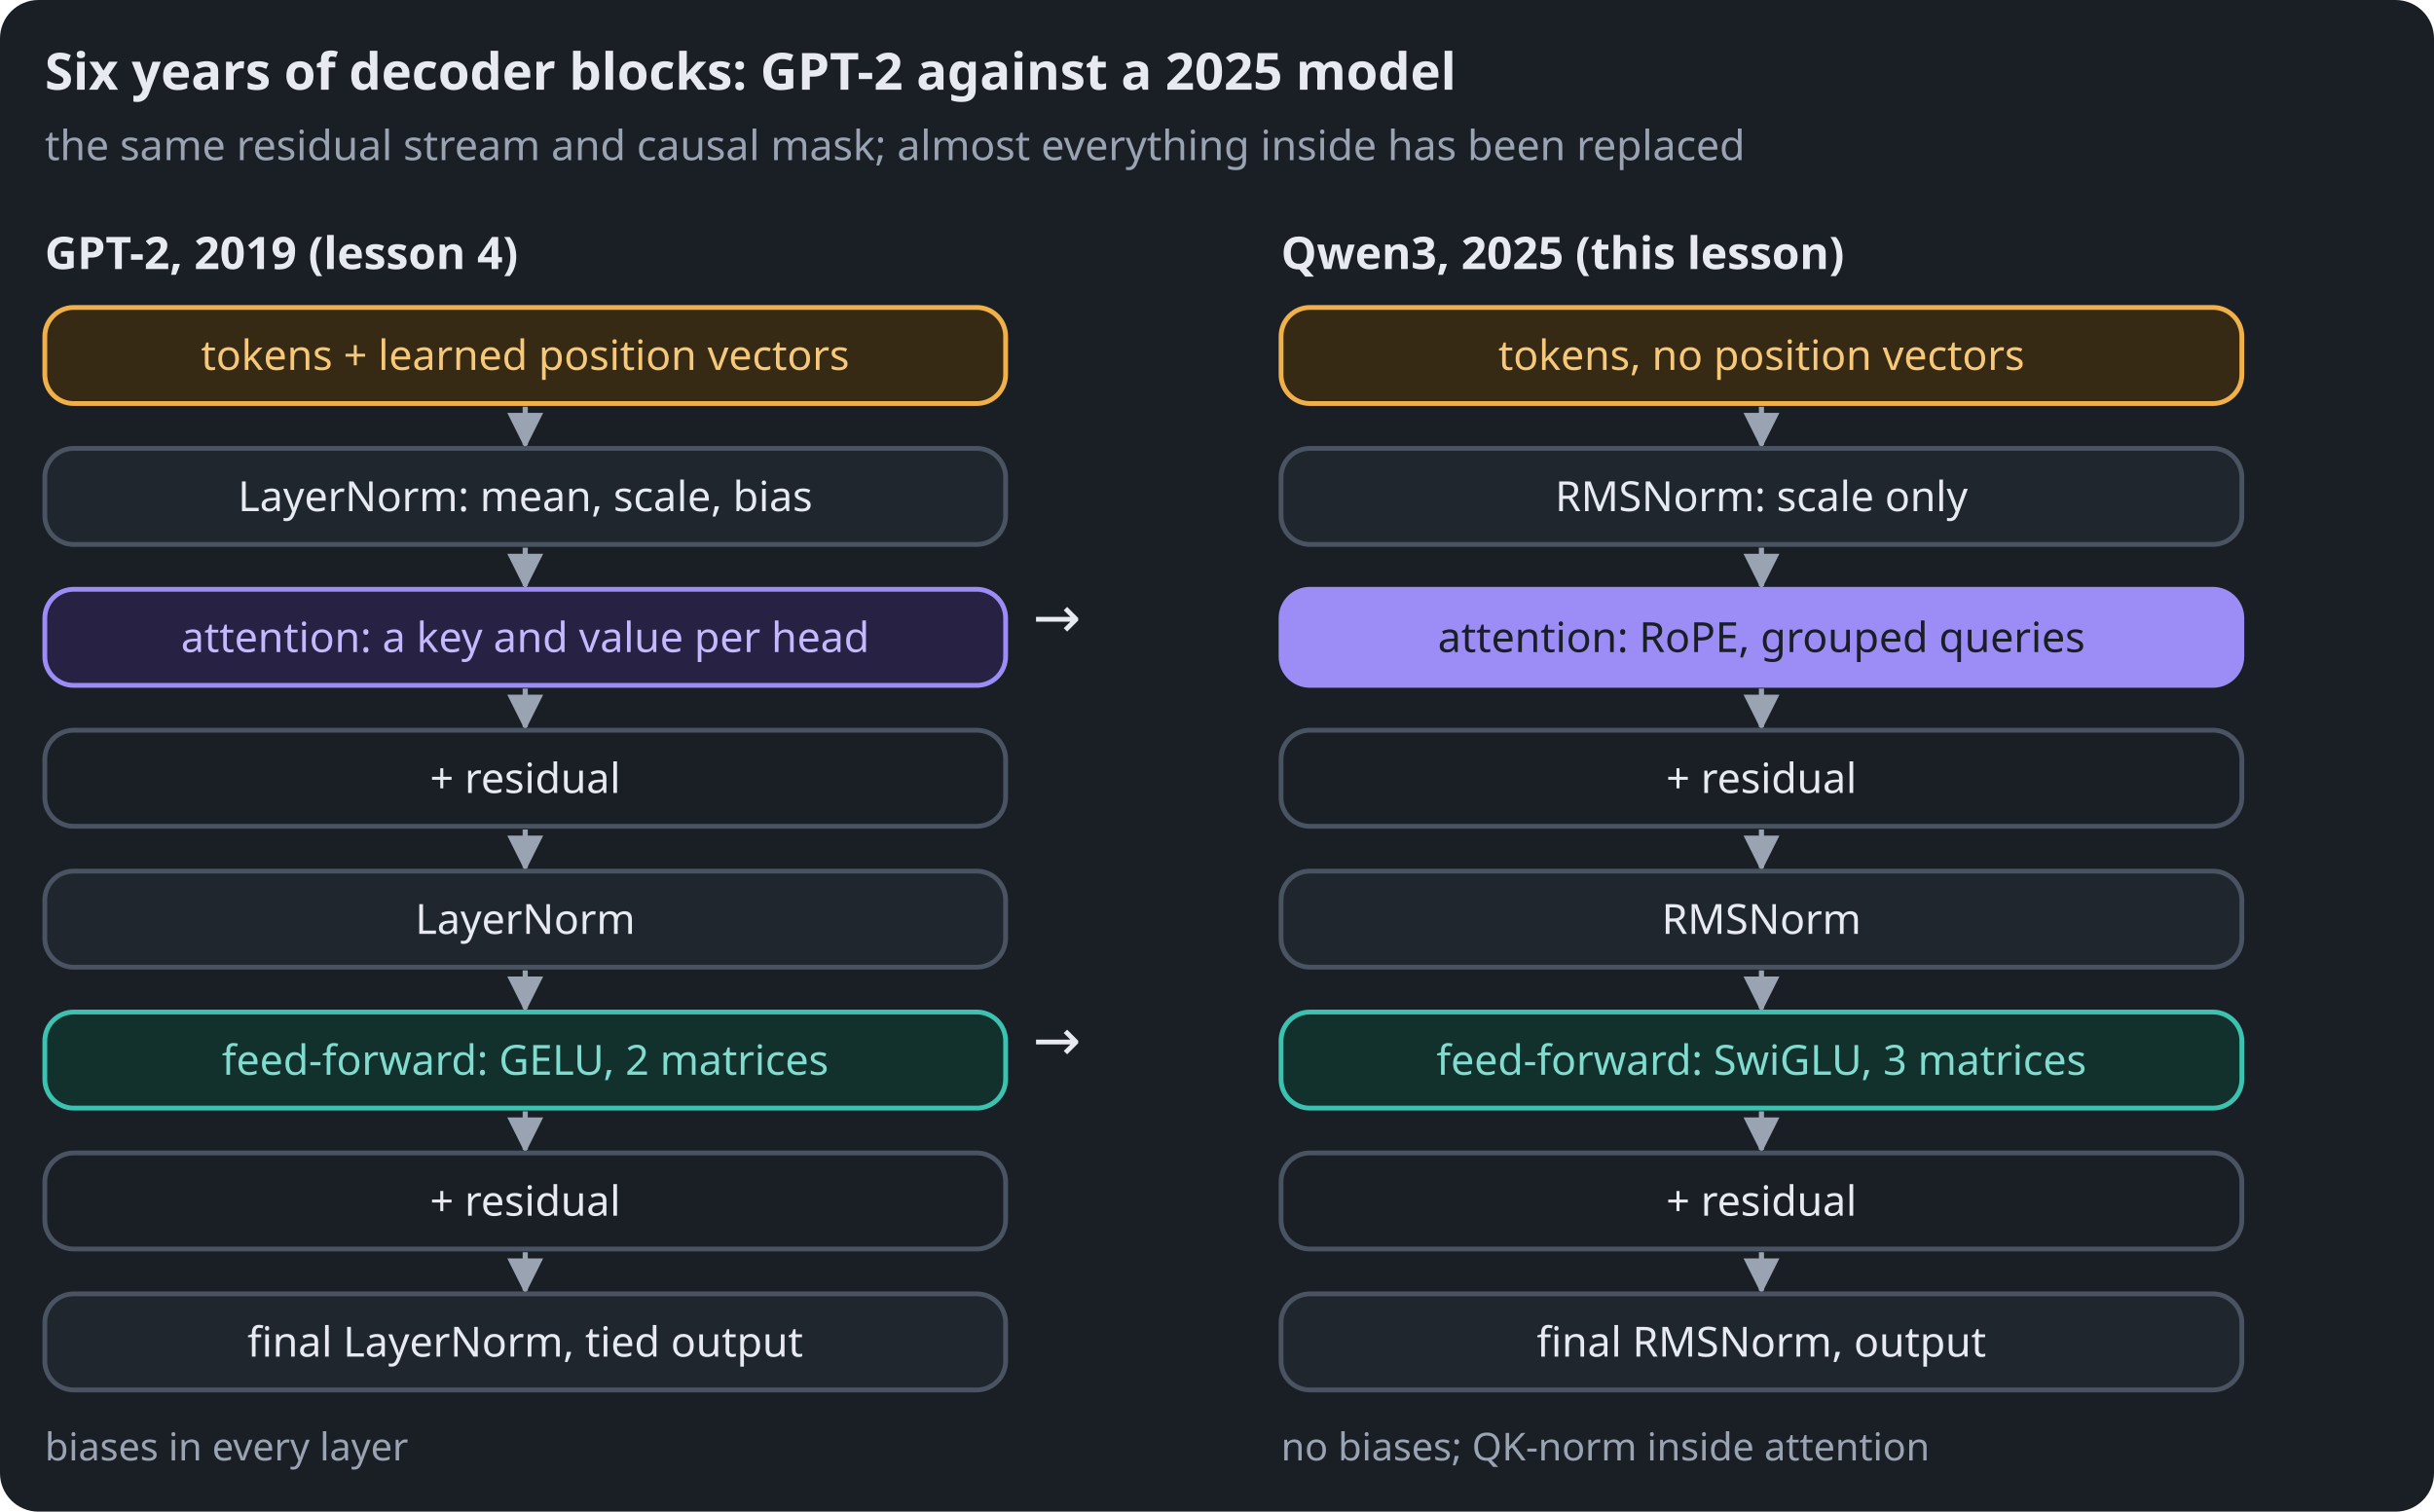
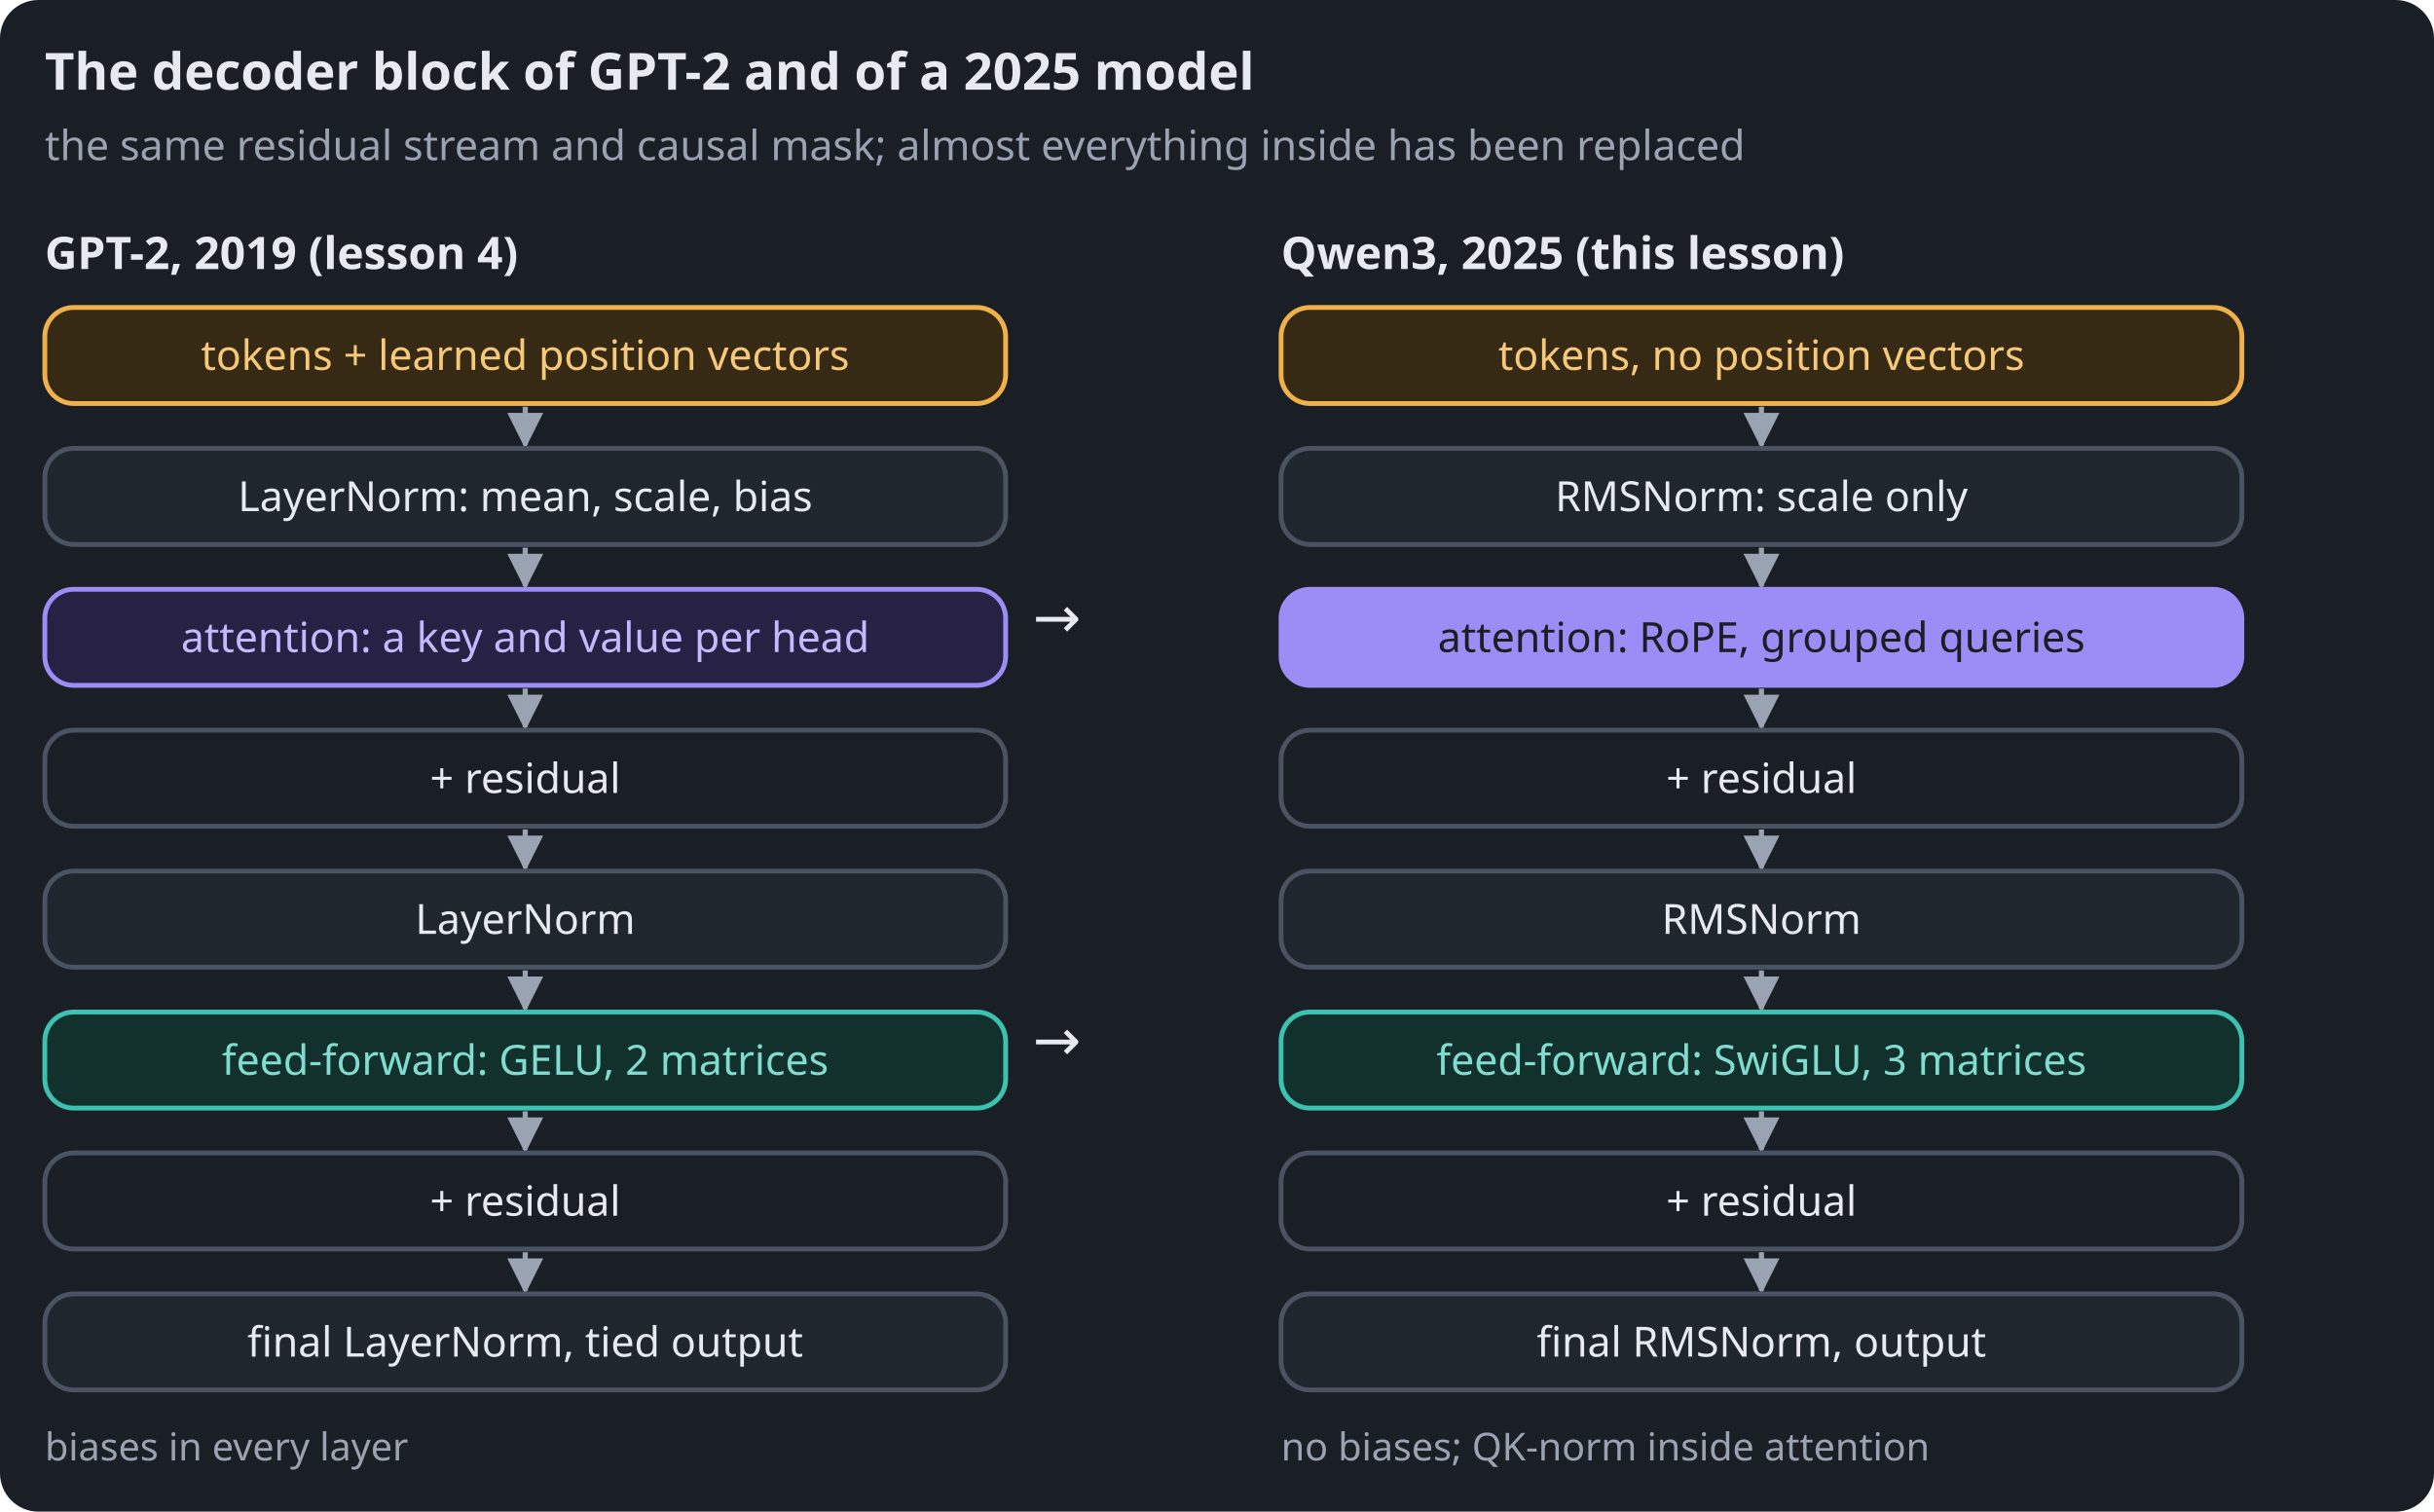
<svg xmlns="http://www.w3.org/2000/svg" viewBox="0 0 760 472" width="760" height="472" role="img" aria-label="Two decoder blocks side by side. GPT-2's, from lesson 4: LayerNorm, attention with learned position embeddings added to the input, LayerNorm, a GELU feed-forward network, biases everywhere. The modern block: RMSNorm, attention with rotary positions applied to queries and keys inside it, RMSNorm, a SwiGLU feed-forward network with three matrices, no biases. The places where this lesson's changes act are marked: the key-value heads, the mask, the queries and keys, the scores">
  <defs>
    <marker id="arrow-muted" viewBox="0 0 10 10" refX="9" refY="5" markerWidth="7" markerHeight="7" orient="auto-start-reverse">
      <path d="M0,0 L10,5 L0,10 z" fill="#9AA3B2" />
    </marker>
    <marker id="arrow-data" viewBox="0 0 10 10" refX="9" refY="5" markerWidth="7" markerHeight="7" orient="auto-start-reverse">
      <path d="M0,0 L10,5 L0,10 z" fill="#F0B04A" />
    </marker>
    <marker id="arrow-enc" viewBox="0 0 10 10" refX="9" refY="5" markerWidth="7" markerHeight="7" orient="auto-start-reverse">
      <path d="M0,0 L10,5 L0,10 z" fill="#3CC2B0" />
    </marker>
    <marker id="arrow-dec" viewBox="0 0 10 10" refX="9" refY="5" markerWidth="7" markerHeight="7" orient="auto-start-reverse">
      <path d="M0,0 L10,5 L0,10 z" fill="#F2667C" />
    </marker>
    <marker id="arrow-att" viewBox="0 0 10 10" refX="9" refY="5" markerWidth="7" markerHeight="7" orient="auto-start-reverse">
      <path d="M0,0 L10,5 L0,10 z" fill="#9C8CF5" />
    </marker>
  </defs>
  <rect width="760" height="472" rx="12" fill="#1A1F26" />
-   <text x="14.0" y="28.0" text-anchor="start" font-family="IBM Plex Sans" font-size="16" font-weight="600" fill="#E7EAF0">Six years of decoder blocks: GPT-2 against a 2025 model</text>
+   <text x="14.0" y="28.0" text-anchor="start" font-family="IBM Plex Sans" font-size="16" font-weight="600" fill="#E7EAF0">The decoder block of GPT-2 and of a 2025 model</text>
  <text x="14.0" y="50.0" text-anchor="start" font-family="IBM Plex Sans" font-size="13" font-weight="400" fill="#9AA3B2">the same residual stream and causal mask; almost everything inside has been replaced</text>
  <text x="14.0" y="84.0" text-anchor="start" font-family="IBM Plex Sans" font-size="14" font-weight="600" fill="#E7EAF0">GPT-2, 2019 (lesson 4)</text>
  <rect x="14.0" y="96.0" width="300.0" height="30.0" rx="9" fill="#362A14" stroke="#F0B04A" stroke-width="1.5" />
  <text x="164.0" y="115.5" text-anchor="middle" font-family="IBM Plex Sans" font-size="13" font-weight="500" fill="#F6C878" xml:space="preserve">tokens + learned position vectors</text>
  <polyline points="164.0,127.0 164.0,139.0" fill="none" stroke="#9AA3B2" stroke-width="1.6" stroke-linejoin="round" marker-end="url(#arrow-muted)" />
  <rect x="14.0" y="140.0" width="300.0" height="30.0" rx="9" fill="#20262E" stroke="#4A5361" stroke-width="1.5" />
  <text x="164.0" y="159.6" text-anchor="middle" font-family="IBM Plex Sans" font-size="13" font-weight="500" fill="#E7EAF0" xml:space="preserve">LayerNorm: mean, scale, bias</text>
  <polyline points="164.0,171.0 164.0,183.0" fill="none" stroke="#9AA3B2" stroke-width="1.6" stroke-linejoin="round" marker-end="url(#arrow-muted)" />
  <rect x="14.0" y="184.0" width="300.0" height="30.0" rx="9" fill="#272144" stroke="#9C8CF5" stroke-width="1.5" />
  <text x="164.0" y="203.6" text-anchor="middle" font-family="IBM Plex Sans" font-size="13" font-weight="500" fill="#C4B9FF" xml:space="preserve">attention: a key and value per head</text>
  <polyline points="164.0,215.0 164.0,227.0" fill="none" stroke="#9AA3B2" stroke-width="1.6" stroke-linejoin="round" marker-end="url(#arrow-muted)" />
  <rect x="14.0" y="228.0" width="300.0" height="30.0" rx="9" fill="#1A1F26" stroke="#4A5361" stroke-width="1.5" />
  <text x="164.0" y="247.6" text-anchor="middle" font-family="IBM Plex Sans" font-size="13" font-weight="500" fill="#E7EAF0" xml:space="preserve">+ residual</text>
  <polyline points="164.0,259.0 164.0,271.0" fill="none" stroke="#9AA3B2" stroke-width="1.6" stroke-linejoin="round" marker-end="url(#arrow-muted)" />
  <rect x="14.0" y="272.0" width="300.0" height="30.0" rx="9" fill="#20262E" stroke="#4A5361" stroke-width="1.5" />
  <text x="164.0" y="291.6" text-anchor="middle" font-family="IBM Plex Sans" font-size="13" font-weight="500" fill="#E7EAF0" xml:space="preserve">LayerNorm</text>
  <polyline points="164.0,303.0 164.0,315.0" fill="none" stroke="#9AA3B2" stroke-width="1.6" stroke-linejoin="round" marker-end="url(#arrow-muted)" />
  <rect x="14.0" y="316.0" width="300.0" height="30.0" rx="9" fill="#12302C" stroke="#3CC2B0" stroke-width="1.5" />
  <text x="164.0" y="335.6" text-anchor="middle" font-family="IBM Plex Sans" font-size="13" font-weight="500" fill="#7FDCCF" xml:space="preserve">feed-forward: GELU, 2 matrices</text>
  <polyline points="164.0,347.0 164.0,359.0" fill="none" stroke="#9AA3B2" stroke-width="1.6" stroke-linejoin="round" marker-end="url(#arrow-muted)" />
  <rect x="14.0" y="360.0" width="300.0" height="30.0" rx="9" fill="#1A1F26" stroke="#4A5361" stroke-width="1.5" />
  <text x="164.0" y="379.6" text-anchor="middle" font-family="IBM Plex Sans" font-size="13" font-weight="500" fill="#E7EAF0" xml:space="preserve">+ residual</text>
  <polyline points="164.0,391.0 164.0,403.0" fill="none" stroke="#9AA3B2" stroke-width="1.6" stroke-linejoin="round" marker-end="url(#arrow-muted)" />
  <rect x="14.0" y="404.0" width="300.0" height="30.0" rx="9" fill="#20262E" stroke="#4A5361" stroke-width="1.5" />
  <text x="164.0" y="423.6" text-anchor="middle" font-family="IBM Plex Sans" font-size="13" font-weight="500" fill="#E7EAF0" xml:space="preserve">final LayerNorm, tied output</text>
  <text x="14.0" y="456.0" text-anchor="start" font-family="IBM Plex Mono" font-size="12" font-weight="400" fill="#9AA3B2">biases in every layer</text>
  <text x="400.0" y="84.0" text-anchor="start" font-family="IBM Plex Sans" font-size="14" font-weight="600" fill="#E7EAF0">Qwen3, 2025 (this lesson)</text>
  <rect x="400.0" y="96.0" width="300.0" height="30.0" rx="9" fill="#362A14" stroke="#F0B04A" stroke-width="1.5" />
  <text x="550.0" y="115.5" text-anchor="middle" font-family="IBM Plex Sans" font-size="13" font-weight="500" fill="#F6C878" xml:space="preserve">tokens, no position vectors</text>
  <polyline points="550.0,127.0 550.0,139.0" fill="none" stroke="#9AA3B2" stroke-width="1.6" stroke-linejoin="round" marker-end="url(#arrow-muted)" />
  <rect x="400.0" y="140.0" width="300.0" height="30.0" rx="9" fill="#20262E" stroke="#4A5361" stroke-width="1.5" />
  <text x="550.0" y="159.6" text-anchor="middle" font-family="IBM Plex Sans" font-size="13" font-weight="500" fill="#E7EAF0" xml:space="preserve">RMSNorm: scale only</text>
  <polyline points="550.0,171.0 550.0,183.0" fill="none" stroke="#9AA3B2" stroke-width="1.6" stroke-linejoin="round" marker-end="url(#arrow-muted)" />
  <rect x="400.0" y="184.0" width="300.0" height="30.0" rx="9" fill="#9C8CF5" stroke="#9C8CF5" stroke-width="1.5" />
  <text x="550.0" y="203.6" text-anchor="middle" font-family="IBM Plex Sans" font-size="13" font-weight="500" fill="#1A1F26" xml:space="preserve">attention: RoPE, grouped queries</text>
  <polyline points="550.0,215.0 550.0,227.0" fill="none" stroke="#9AA3B2" stroke-width="1.6" stroke-linejoin="round" marker-end="url(#arrow-muted)" />
  <rect x="400.0" y="228.0" width="300.0" height="30.0" rx="9" fill="#1A1F26" stroke="#4A5361" stroke-width="1.5" />
  <text x="550.0" y="247.6" text-anchor="middle" font-family="IBM Plex Sans" font-size="13" font-weight="500" fill="#E7EAF0" xml:space="preserve">+ residual</text>
  <polyline points="550.0,259.0 550.0,271.0" fill="none" stroke="#9AA3B2" stroke-width="1.6" stroke-linejoin="round" marker-end="url(#arrow-muted)" />
  <rect x="400.0" y="272.0" width="300.0" height="30.0" rx="9" fill="#20262E" stroke="#4A5361" stroke-width="1.5" />
  <text x="550.0" y="291.6" text-anchor="middle" font-family="IBM Plex Sans" font-size="13" font-weight="500" fill="#E7EAF0" xml:space="preserve">RMSNorm</text>
  <polyline points="550.0,303.0 550.0,315.0" fill="none" stroke="#9AA3B2" stroke-width="1.6" stroke-linejoin="round" marker-end="url(#arrow-muted)" />
  <rect x="400.0" y="316.0" width="300.0" height="30.0" rx="9" fill="#12302C" stroke="#3CC2B0" stroke-width="1.5" />
  <text x="550.0" y="335.6" text-anchor="middle" font-family="IBM Plex Sans" font-size="13" font-weight="500" fill="#7FDCCF" xml:space="preserve">feed-forward: SwiGLU, 3 matrices</text>
  <polyline points="550.0,347.0 550.0,359.0" fill="none" stroke="#9AA3B2" stroke-width="1.6" stroke-linejoin="round" marker-end="url(#arrow-muted)" />
  <rect x="400.0" y="360.0" width="300.0" height="30.0" rx="9" fill="#1A1F26" stroke="#4A5361" stroke-width="1.5" />
  <text x="550.0" y="379.6" text-anchor="middle" font-family="IBM Plex Sans" font-size="13" font-weight="500" fill="#E7EAF0" xml:space="preserve">+ residual</text>
  <polyline points="550.0,391.0 550.0,403.0" fill="none" stroke="#9AA3B2" stroke-width="1.6" stroke-linejoin="round" marker-end="url(#arrow-muted)" />
  <rect x="400.0" y="404.0" width="300.0" height="30.0" rx="9" fill="#20262E" stroke="#4A5361" stroke-width="1.5" />
  <text x="550.0" y="423.6" text-anchor="middle" font-family="IBM Plex Sans" font-size="13" font-weight="500" fill="#E7EAF0" xml:space="preserve">final RMSNorm, output</text>
  <text x="400.0" y="456.0" text-anchor="start" font-family="IBM Plex Mono" font-size="12" font-weight="400" fill="#9AA3B2">no biases; QK-norm inside attention</text>
  <text x="330.0" y="199.0" text-anchor="middle" font-family="IBM Plex Sans" font-size="18" font-weight="400" fill="#E7EAF0">→</text>
  <text x="330.0" y="331.0" text-anchor="middle" font-family="IBM Plex Sans" font-size="18" font-weight="400" fill="#E7EAF0">→</text>
</svg>
